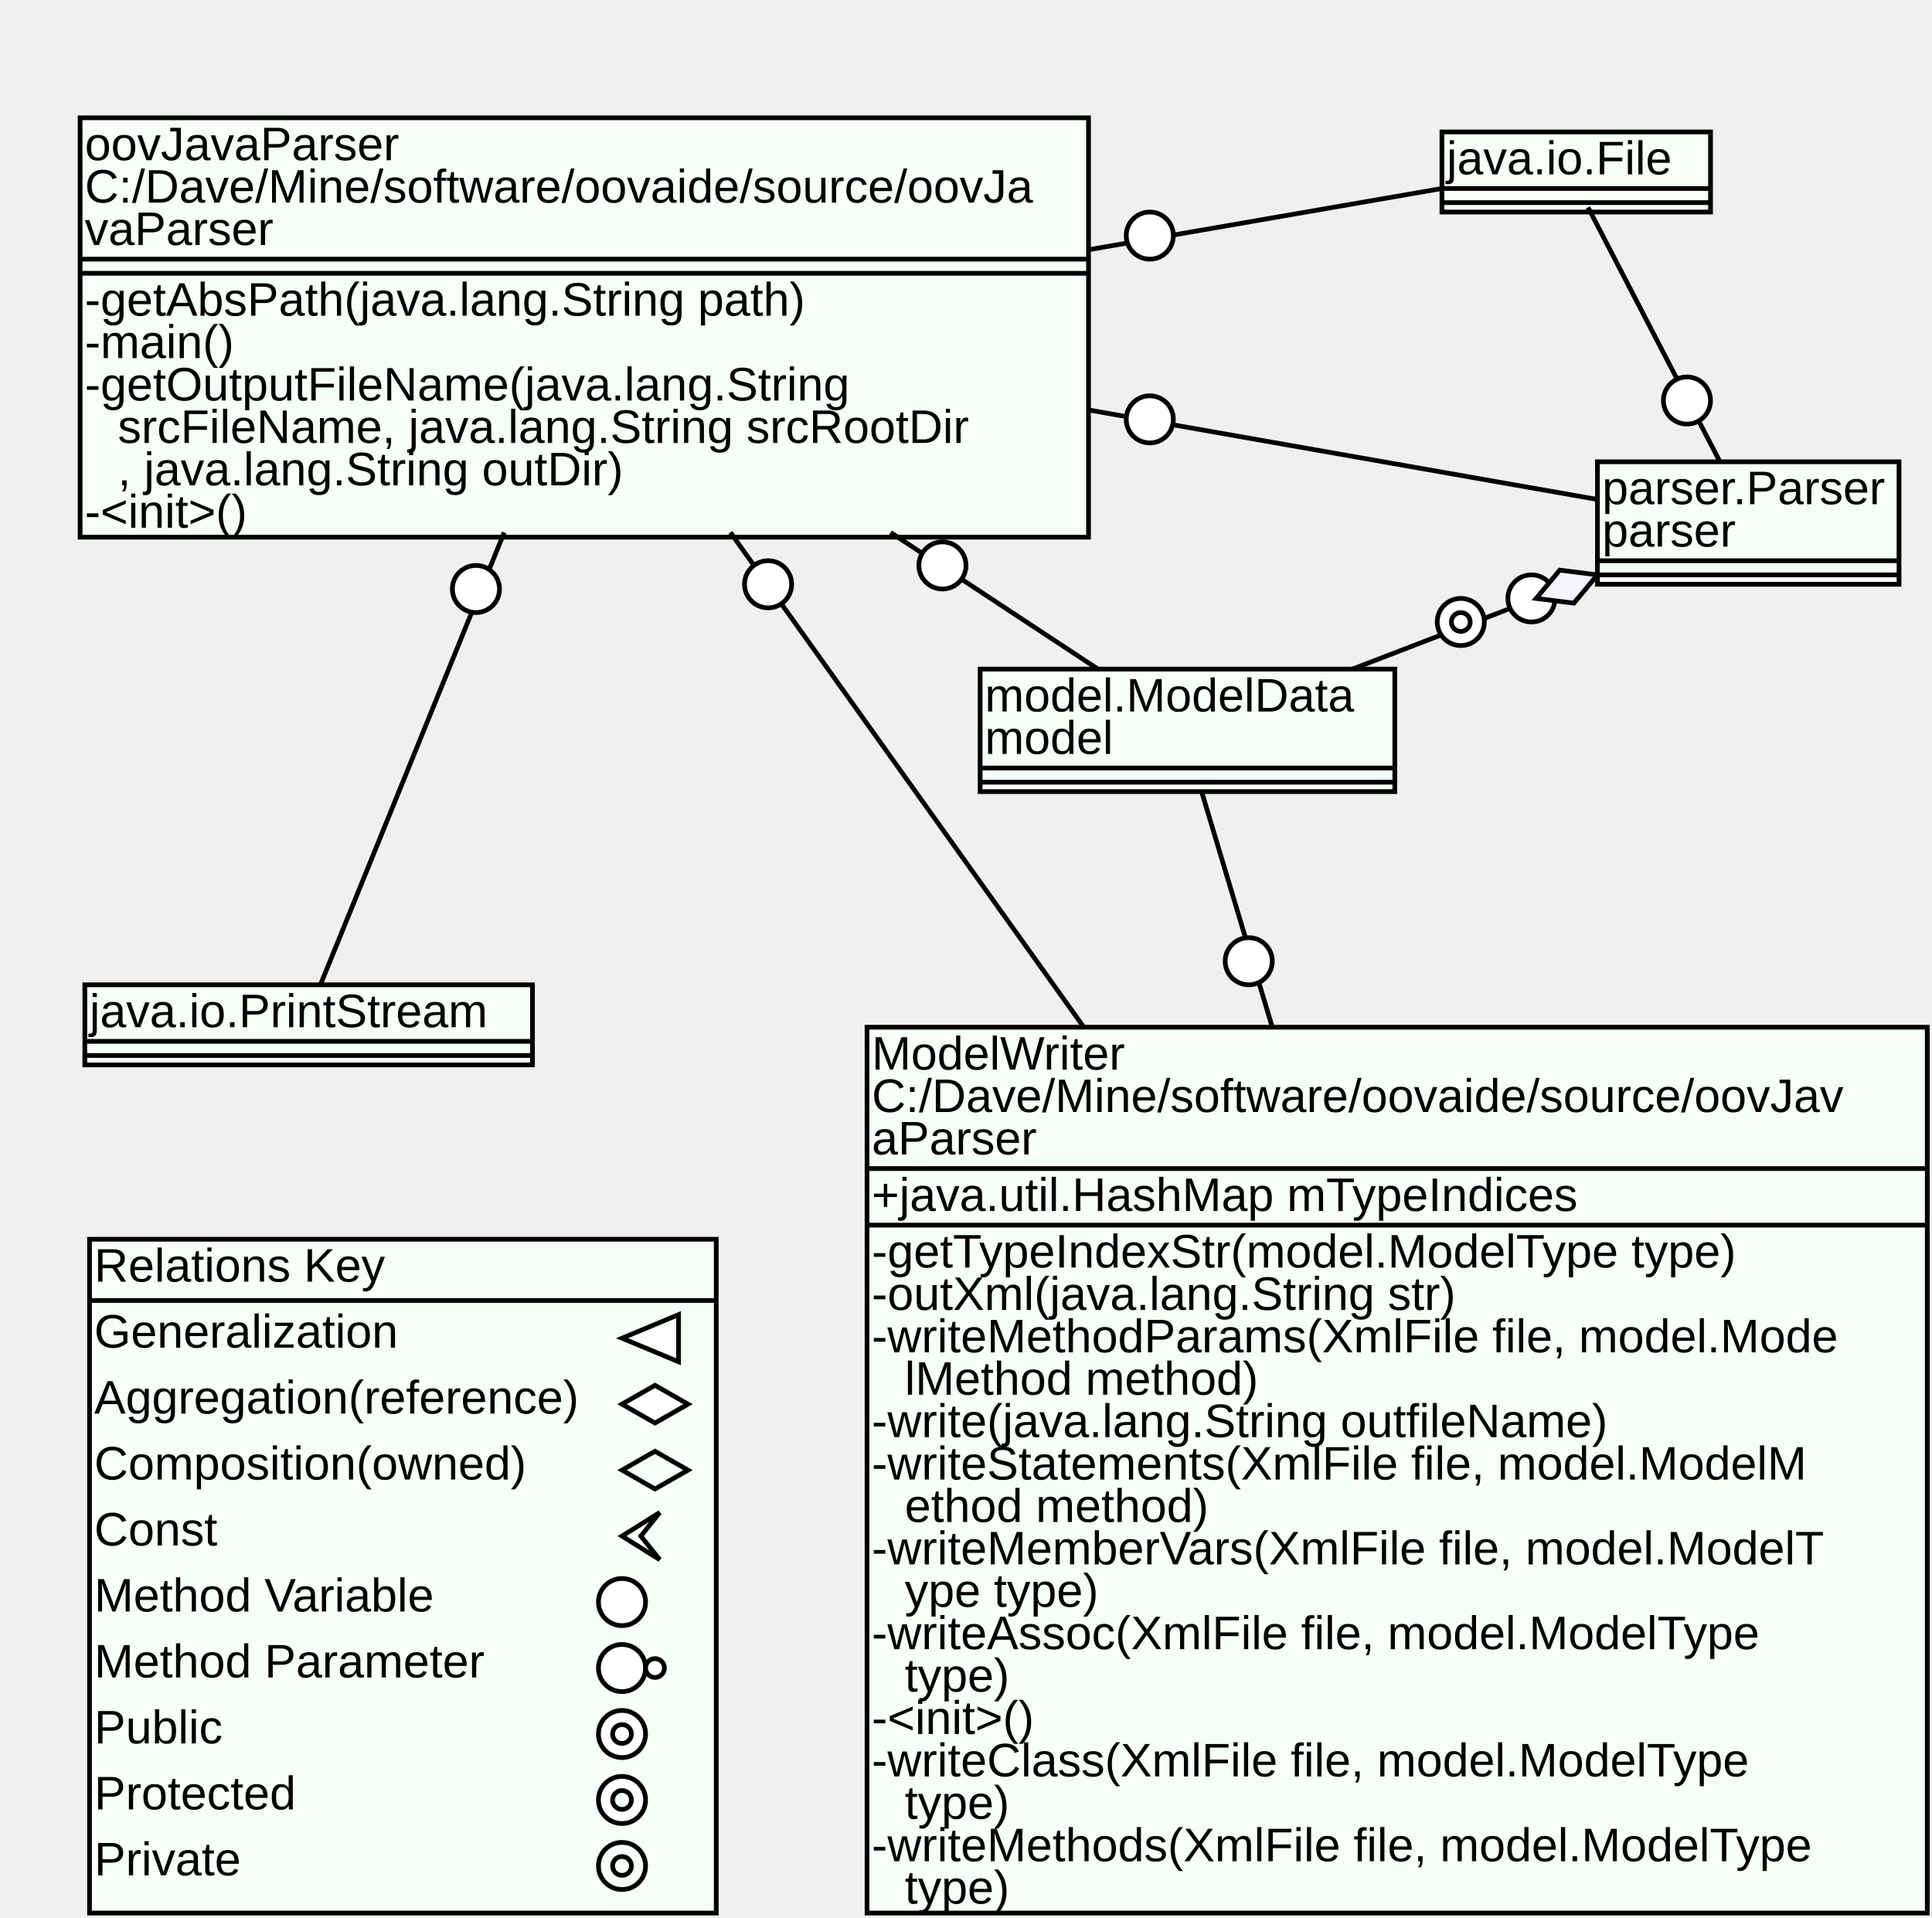
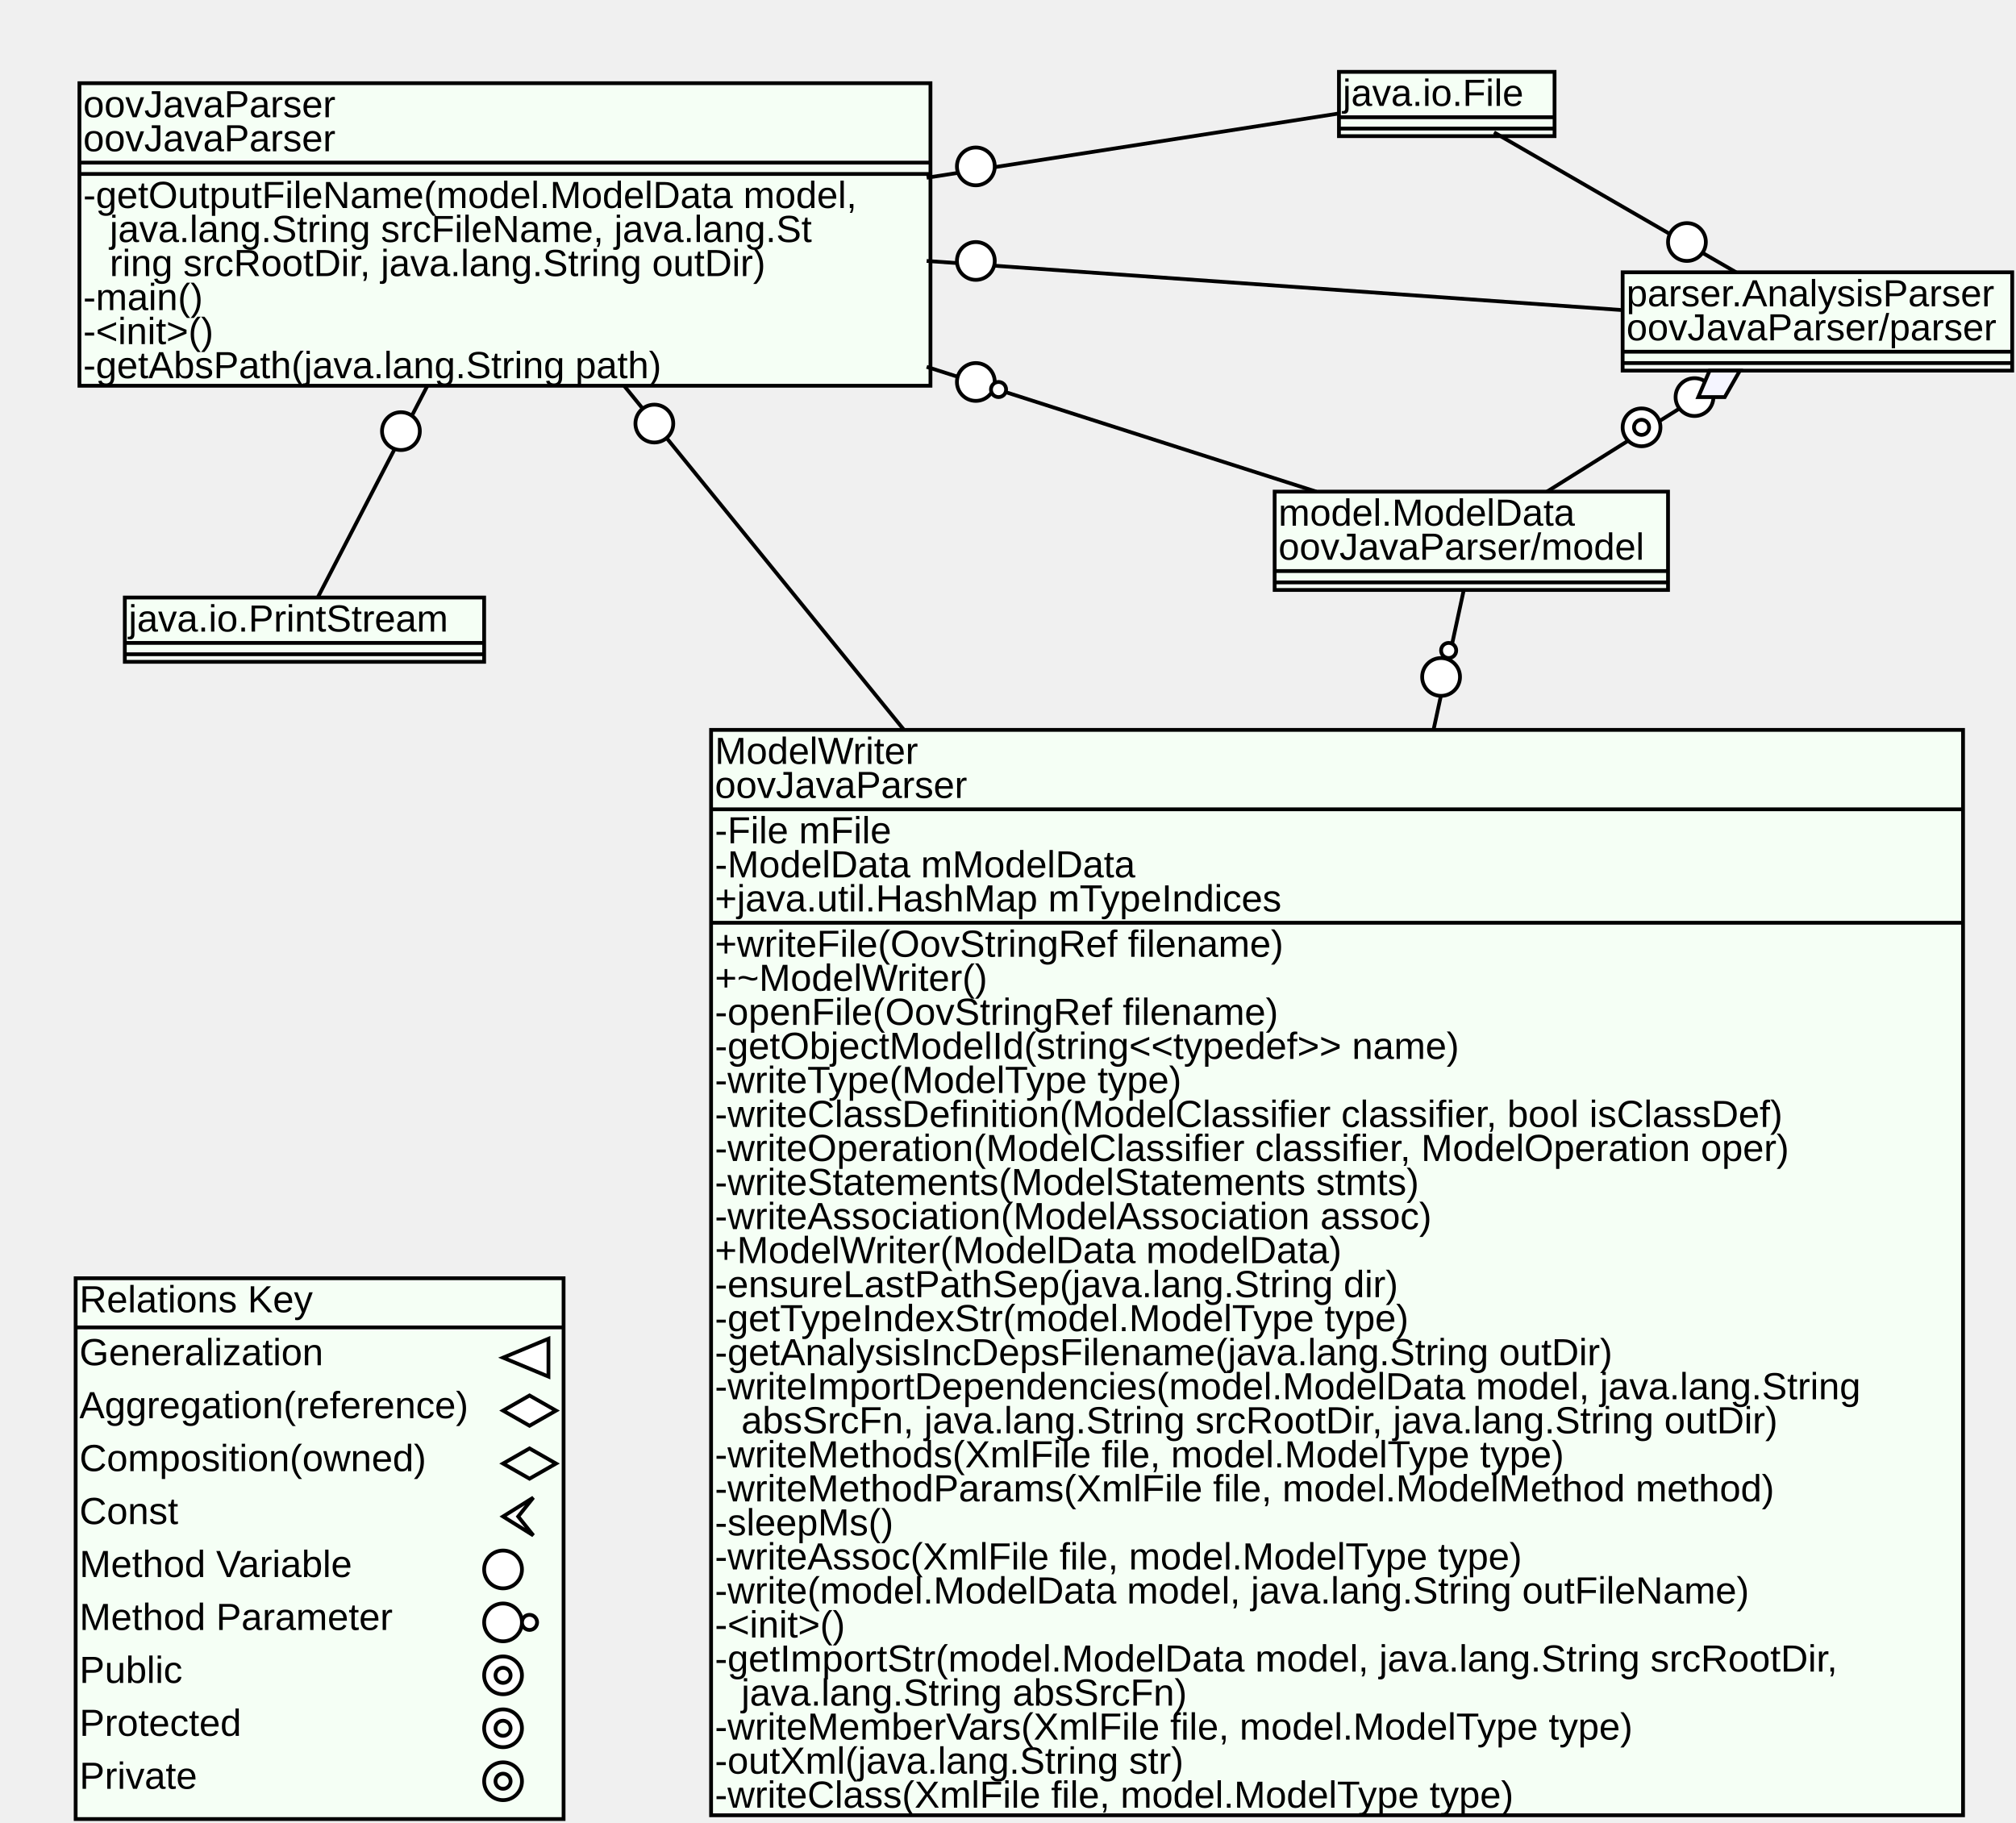
- <svg xmlns="http://www.w3.org/2000/svg" version="1.1" font-family="Arial, Helvetica, sans-serif" font-size="10.00" width="410" height="407">
+ <svg xmlns="http://www.w3.org/2000/svg" version="1.1" font-family="Arial, Helvetica, sans-serif" font-size="10.00" width="533" height="482">
  <g fill="#f5fff5" stroke="#000000" style="stroke-width:1">
-     <rect x="19" y="263" width="133" height="143" />
-     <line x1="19" y1="276" x2="152" y2="276" />
-     <polygon points="132,284 144,289 144,279 132,284 " style="fill:#ffffff" />
-     <polygon points="132,298 139,302 146,298 139,294 132,298 " style="fill:#ffffff" />
-     <polygon points="132,312 139,316 146,312 139,308 132,312 " style="fill:#0" />
-     <polygon points="132,326 140,331 136,326 140,321 132,326 " style="fill:#ffffff" />
-     <circle cx="132" cy="340" r="5" style="fill:#ffffff" />
-     <circle cx="132" cy="354" r="5" style="fill:#ffffff" />
-     <circle cx="139" cy="354" r="2" style="fill:#ffffff" />
-     <circle cx="132" cy="368" r="5" style="fill:#ffffff" />
-     <circle cx="132" cy="368" r="2" style="fill:#ffffff" />
-     <circle cx="132" cy="382" r="5" style="fill:#ffffff" />
-     <circle cx="132" cy="382" r="2" style="fill:#0" />
-     <circle cx="132" cy="396" r="5" style="fill:#0" />
-     <circle cx="132" cy="396" r="2" style="fill:#0" />
+     <rect x="20" y="338" width="129" height="143" />
+     <line x1="20" y1="351" x2="149" y2="351" />
+     <polygon points="133,359 145,364 145,354 133,359 " style="fill:#ffffff" />
+     <polygon points="133,373 140,377 147,373 140,369 133,373 " style="fill:#ffffff" />
+     <polygon points="133,387 140,391 147,387 140,383 133,387 " style="fill:#0" />
+     <polygon points="133,401 141,406 137,401 141,396 133,401 " style="fill:#ffffff" />
+     <circle cx="133" cy="415" r="5" style="fill:#ffffff" />
+     <circle cx="133" cy="429" r="5" style="fill:#ffffff" />
+     <circle cx="140" cy="429" r="2" style="fill:#ffffff" />
+     <circle cx="133" cy="443" r="5" style="fill:#ffffff" />
+     <circle cx="133" cy="443" r="2" style="fill:#ffffff" />
+     <circle cx="133" cy="457" r="5" style="fill:#ffffff" />
+     <circle cx="133" cy="457" r="2" style="fill:#0" />
+     <circle cx="133" cy="471" r="5" style="fill:#0" />
+     <circle cx="133" cy="471" r="2" style="fill:#0" />
  </g>
  <g stroke="none">
-     <text x="20" y="272">Relations Key</text>
-     <text x="20" y="286">Generalization</text>
-     <text x="20" y="300">Aggregation(reference)</text>
-     <text x="20" y="314">Composition(owned)</text>
-     <text x="20" y="328">Const</text>
-     <text x="20" y="342">Method Variable</text>
-     <text x="20" y="356">Method Parameter</text>
-     <text x="20" y="370">Public</text>
-     <text x="20" y="384">Protected</text>
-     <text x="20" y="398">Private</text>
+     <text x="21" y="347">Relations Key</text>
+     <text x="21" y="361">Generalization</text>
+     <text x="21" y="375">Aggregation(reference)</text>
+     <text x="21" y="389">Composition(owned)</text>
+     <text x="21" y="403">Const</text>
+     <text x="21" y="417">Method Variable</text>
+     <text x="21" y="431">Method Parameter</text>
+     <text x="21" y="445">Public</text>
+     <text x="21" y="459">Protected</text>
+     <text x="21" y="473">Private</text>
  </g>
  <g fill="#f5fff5" stroke="#000000" style="stroke-width:1">
-     <rect x="17" y="25" width="214" height="89" />
-     <line x1="17" y1="55" x2="231" y2="55" />
-     <line x1="17" y1="58" x2="231" y2="58" />
+     <rect x="21" y="22" width="225" height="80" />
+     <line x1="21" y1="43" x2="246" y2="43" />
+     <line x1="21" y1="46" x2="246" y2="46" />
  </g>
  <g stroke="none">
-     <text x="18" y="34">oovJavaParser</text>
-     <text x="18" y="43">C:/Dave/Mine/software/oovaide/source/oovJa</text>
-     <text x="18" y="52">  vaParser</text>
-     <text x="18" y="67">-getAbsPath(java.lang.String path)</text>
-     <text x="18" y="76">-main()</text>
-     <text x="18" y="85">-getOutputFileName(java.lang.String </text>
-     <text x="25" y="94">srcFileName, java.lang.String srcRootDir</text>
-     <text x="25" y="103">, java.lang.String outDir)</text>
-     <text x="18" y="112">-&lt;init&gt;()</text>
+     <text x="22" y="31">oovJavaParser</text>
+     <text x="22" y="40">oovJavaParser</text>
+     <text x="22" y="55">-getOutputFileName(model.ModelData model,</text>
+     <text x="29" y="64"> java.lang.String srcFileName, java.lang.St</text>
+     <text x="29" y="73">ring srcRootDir, java.lang.String outDir)</text>
+     <text x="22" y="82">-main()</text>
+     <text x="22" y="91">-&lt;init&gt;()</text>
+     <text x="22" y="100">-getAbsPath(java.lang.String path)</text>
  </g>
  <g stroke="none" font-style="italic">
</g>
  <g fill="#f5fff5" stroke="#000000" style="stroke-width:1">
-     <rect x="306" y="28" width="57" height="17" />
-     <line x1="306" y1="40" x2="363" y2="40" />
-     <line x1="306" y1="43" x2="363" y2="43" />
+     <rect x="337" y="130" width="104" height="26" />
+     <line x1="337" y1="151" x2="441" y2="151" />
+     <line x1="337" y1="154" x2="441" y2="154" />
  </g>
  <g stroke="none">
-     <text x="307" y="37">java.io.File</text>
+     <text x="338" y="139">model.ModelData</text>
+     <text x="338" y="148">oovJavaParser/model</text>
  </g>
  <g stroke="none" font-style="italic">
</g>
  <g fill="#f5fff5" stroke="#000000" style="stroke-width:1">
-     <rect x="339" y="98" width="64" height="26" />
-     <line x1="339" y1="119" x2="403" y2="119" />
-     <line x1="339" y1="122" x2="403" y2="122" />
+     <rect x="429" y="72" width="103" height="26" />
+     <line x1="429" y1="93" x2="532" y2="93" />
+     <line x1="429" y1="96" x2="532" y2="96" />
  </g>
  <g stroke="none">
-     <text x="340" y="107">parser.Parser</text>
-     <text x="340" y="116">parser</text>
+     <text x="430" y="81">parser.AnalysisParser</text>
+     <text x="430" y="90">oovJavaParser/parser</text>
  </g>
  <g stroke="none" font-style="italic">
</g>
  <g fill="#f5fff5" stroke="#000000" style="stroke-width:1">
-     <rect x="184" y="218" width="225" height="188" />
-     <line x1="184" y1="248" x2="409" y2="248" />
-     <line x1="184" y1="260" x2="409" y2="260" />
+     <rect x="188" y="193" width="331" height="287" />
+     <line x1="188" y1="214" x2="519" y2="214" />
+     <line x1="188" y1="244" x2="519" y2="244" />
  </g>
  <g stroke="none">
-     <text x="185" y="227">ModelWriter</text>
-     <text x="185" y="236">C:/Dave/Mine/software/oovaide/source/oovJav</text>
-     <text x="185" y="245">  aParser</text>
-     <text x="185" y="257">+java.util.HashMap mTypeIndices</text>
-     <text x="185" y="269">-getTypeIndexStr(model.ModelType type)</text>
-     <text x="185" y="278">-outXml(java.lang.String str)</text>
-     <text x="185" y="287">-writeMethodParams(XmlFile file, model.Mode</text>
-     <text x="192" y="296">lMethod method)</text>
-     <text x="185" y="305">-write(java.lang.String outfileName)</text>
-     <text x="185" y="314">-writeStatements(XmlFile file, model.ModelM</text>
-     <text x="192" y="323">ethod method)</text>
-     <text x="185" y="332">-writeMemberVars(XmlFile file, model.ModelT</text>
-     <text x="192" y="341">ype type)</text>
-     <text x="185" y="350">-writeAssoc(XmlFile file, model.ModelType </text>
-     <text x="192" y="359">type)</text>
-     <text x="185" y="368">-&lt;init&gt;()</text>
-     <text x="185" y="377">-writeClass(XmlFile file, model.ModelType </text>
-     <text x="192" y="386">type)</text>
-     <text x="185" y="395">-writeMethods(XmlFile file, model.ModelType</text>
-     <text x="192" y="404"> type)</text>
+     <text x="189" y="202">ModelWriter</text>
+     <text x="189" y="211">oovJavaParser</text>
+     <text x="189" y="223">-File mFile</text>
+     <text x="189" y="232">-ModelData mModelData</text>
+     <text x="189" y="241">+java.util.HashMap mTypeIndices</text>
+     <text x="189" y="253">+writeFile(OovStringRef filename)</text>
+     <text x="189" y="262">+~ModelWriter()</text>
+     <text x="189" y="271">-openFile(OovStringRef filename)</text>
+     <text x="189" y="280">-getObjectModelId(string&lt;&lt;typedef&gt;&gt; name)</text>
+     <text x="189" y="289">-writeType(ModelType type)</text>
+     <text x="189" y="298">-writeClassDefinition(ModelClassifier classifier, bool isClassDef)</text>
+     <text x="189" y="307">-writeOperation(ModelClassifier classifier, ModelOperation oper)</text>
+     <text x="189" y="316">-writeStatements(ModelStatements stmts)</text>
+     <text x="189" y="325">-writeAssociation(ModelAssociation assoc)</text>
+     <text x="189" y="334">+ModelWriter(ModelData modelData)</text>
+     <text x="189" y="343">-ensureLastPathSep(java.lang.String dir)</text>
+     <text x="189" y="352">-getTypeIndexStr(model.ModelType type)</text>
+     <text x="189" y="361">-getAnalysisIncDepsFilename(java.lang.String outDir)</text>
+     <text x="189" y="370">-writeImportDependencies(model.ModelData model, java.lang.String </text>
+     <text x="196" y="379">absSrcFn, java.lang.String srcRootDir, java.lang.String outDir)</text>
+     <text x="189" y="388">-writeMethods(XmlFile file, model.ModelType type)</text>
+     <text x="189" y="397">-writeMethodParams(XmlFile file, model.ModelMethod method)</text>
+     <text x="189" y="406">-sleepMs()</text>
+     <text x="189" y="415">-writeAssoc(XmlFile file, model.ModelType type)</text>
+     <text x="189" y="424">-write(model.ModelData model, java.lang.String outFileName)</text>
+     <text x="189" y="433">-&lt;init&gt;()</text>
+     <text x="189" y="442">-getImportStr(model.ModelData model, java.lang.String srcRootDir,</text>
+     <text x="196" y="451"> java.lang.String absSrcFn)</text>
+     <text x="189" y="460">-writeMemberVars(XmlFile file, model.ModelType type)</text>
+     <text x="189" y="469">-outXml(java.lang.String str)</text>
+     <text x="189" y="478">-writeClass(XmlFile file, model.ModelType type)</text>
  </g>
  <g stroke="none" font-style="italic">
</g>
  <g fill="#f5fff5" stroke="#000000" style="stroke-width:1">
-     <rect x="18" y="209" width="95" height="17" />
-     <line x1="18" y1="221" x2="113" y2="221" />
-     <line x1="18" y1="224" x2="113" y2="224" />
+     <rect x="33" y="158" width="95" height="17" />
+     <line x1="33" y1="170" x2="128" y2="170" />
+     <line x1="33" y1="173" x2="128" y2="173" />
  </g>
  <g stroke="none">
-     <text x="19" y="218">java.io.PrintStream</text>
+     <text x="34" y="167">java.io.PrintStream</text>
  </g>
  <g stroke="none" font-style="italic">
</g>
  <g fill="#f5fff5" stroke="#000000" style="stroke-width:1">
-     <rect x="208" y="142" width="88" height="26" />
-     <line x1="208" y1="163" x2="296" y2="163" />
-     <line x1="208" y1="166" x2="296" y2="166" />
+     <rect x="354" y="19" width="57" height="17" />
+     <line x1="354" y1="31" x2="411" y2="31" />
+     <line x1="354" y1="34" x2="411" y2="34" />
  </g>
  <g stroke="none">
-     <text x="209" y="151">model.ModelData</text>
-     <text x="209" y="160">model</text>
+     <text x="355" y="28">java.io.File</text>
  </g>
  <g stroke="none" font-style="italic">
</g>
  <g fill="#f5f5ff" stroke="#000000" style="stroke-width:1">
-     <line x1="231" y1="53" x2="306" y2="40" />
-     <circle cx="244" cy="50" r="5" style="fill:#ffffff" />
-     <line x1="231" y1="87" x2="339" y2="106" />
-     <circle cx="244" cy="89" r="5" style="fill:#ffffff" />
-     <line x1="155" y1="113" x2="230" y2="218" />
-     <circle cx="163" cy="124" r="5" style="fill:#ffffff" />
-     <line x1="107" y1="113" x2="68" y2="209" />
-     <circle cx="101" cy="125" r="5" style="fill:#ffffff" />
-     <line x1="189" y1="113" x2="233" y2="142" />
-     <circle cx="200" cy="120" r="5" style="fill:#ffffff" />
-     <line x1="337" y1="44" x2="365" y2="98" />
-     <circle cx="358" cy="85" r="5" style="fill:#ffffff" />
-     <line x1="339" y1="122" x2="287" y2="142" />
-     <circle cx="325" cy="127" r="5" style="fill:#ffffff" />
-     <circle cx="310" cy="132" r="5" style="fill:#ffffff" />
-     <circle cx="310" cy="132" r="2" style="fill:#ffffff" />
-     <polygon points="339,122 331,121 326,127 334,128 339,122 " style="fill:#0" />
-     <line x1="270" y1="218" x2="255" y2="168" />
-     <circle cx="265" cy="204" r="5" style="fill:#ffffff" />
+     <line x1="245" y1="97" x2="348" y2="130" />
+     <circle cx="258" cy="101" r="5" style="fill:#ffffff" />
+     <circle cx="264" cy="103" r="2" style="fill:#ffffff" />
+     <line x1="245" y1="69" x2="429" y2="82" />
+     <circle cx="258" cy="69" r="5" style="fill:#ffffff" />
+     <line x1="165" y1="102" x2="239" y2="193" />
+     <circle cx="173" cy="112" r="5" style="fill:#ffffff" />
+     <line x1="113" y1="102" x2="84" y2="158" />
+     <circle cx="106" cy="114" r="5" style="fill:#ffffff" />
+     <line x1="245" y1="47" x2="354" y2="30" />
+     <circle cx="258" cy="44" r="5" style="fill:#ffffff" />
+     <line x1="409" y1="130" x2="460" y2="98" />
+     <circle cx="448" cy="105" r="5" style="fill:#ffffff" />
+     <circle cx="434" cy="113" r="5" style="fill:#ffffff" />
+     <circle cx="434" cy="113" r="2" style="fill:#ffffff" />
+     <polygon points="460,98 452,98 449,105 456,105 460,98 " style="fill:#0" />
+     <line x1="387" y1="156" x2="379" y2="193" />
+     <circle cx="381" cy="179" r="5" style="fill:#ffffff" />
+     <circle cx="383" cy="172" r="2" style="fill:#ffffff" />
+     <line x1="459" y1="72" x2="395" y2="35" />
+     <circle cx="446" cy="64" r="5" style="fill:#ffffff" />
  </g>
</svg>
